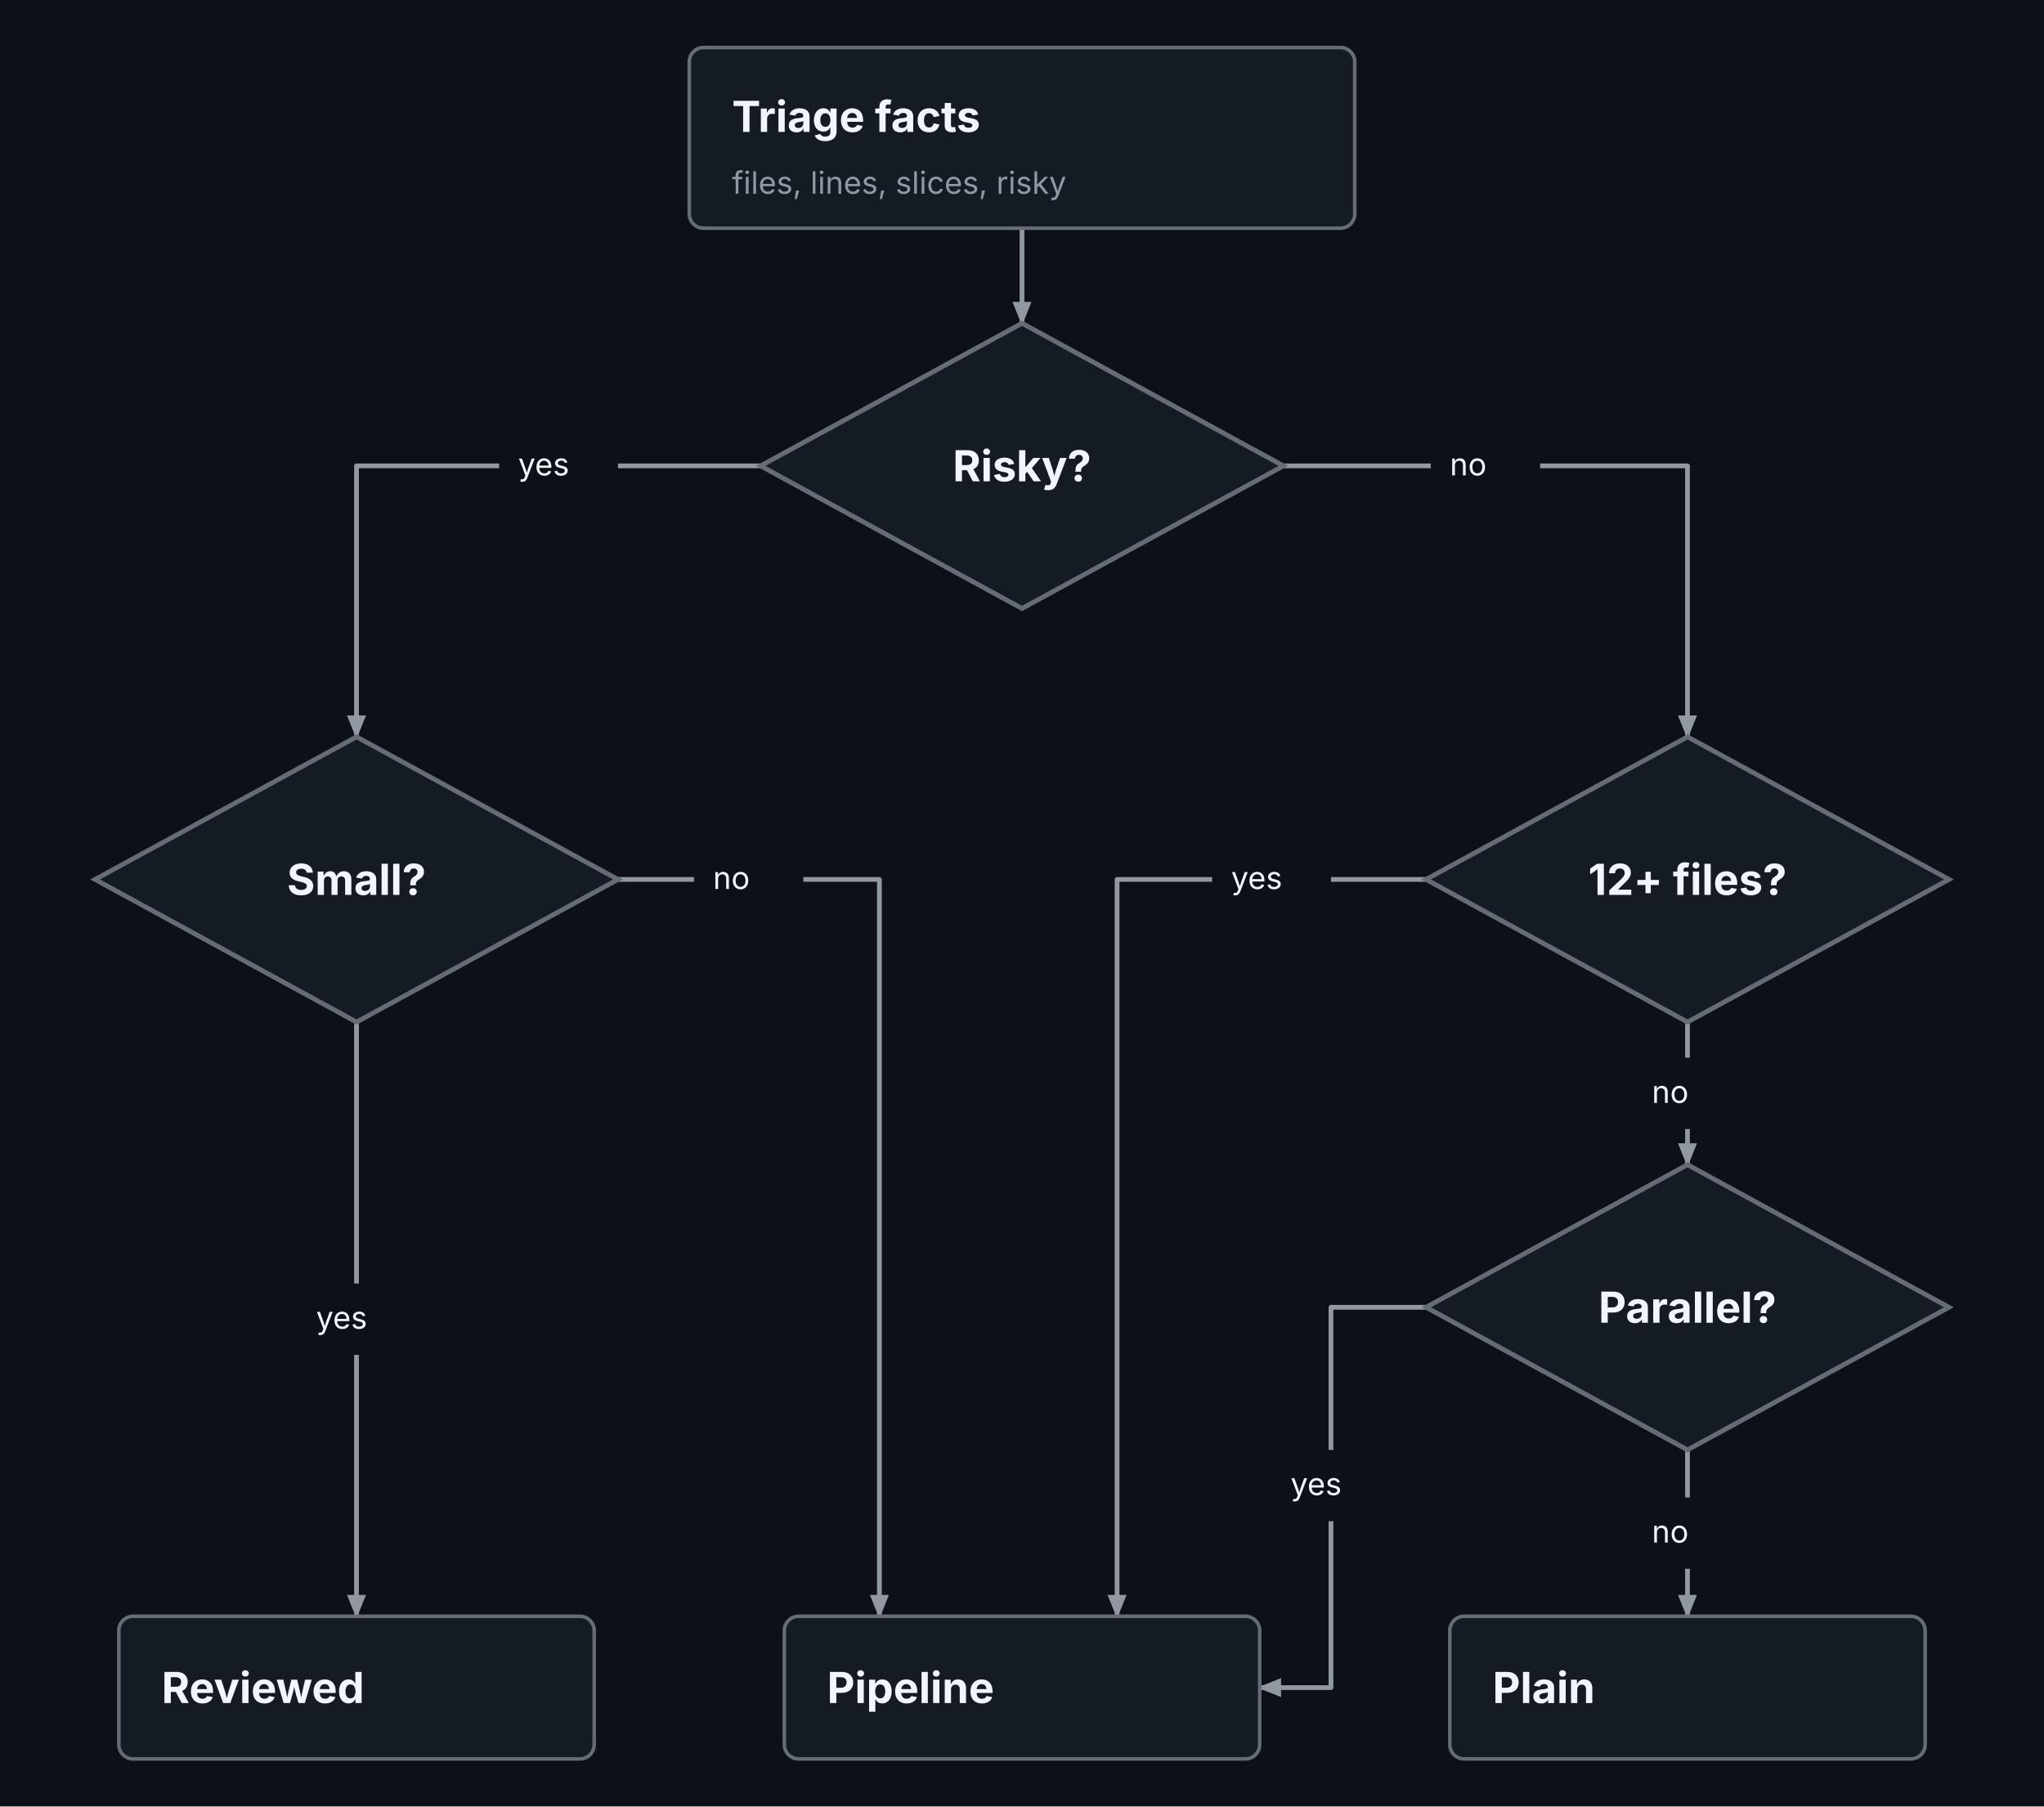
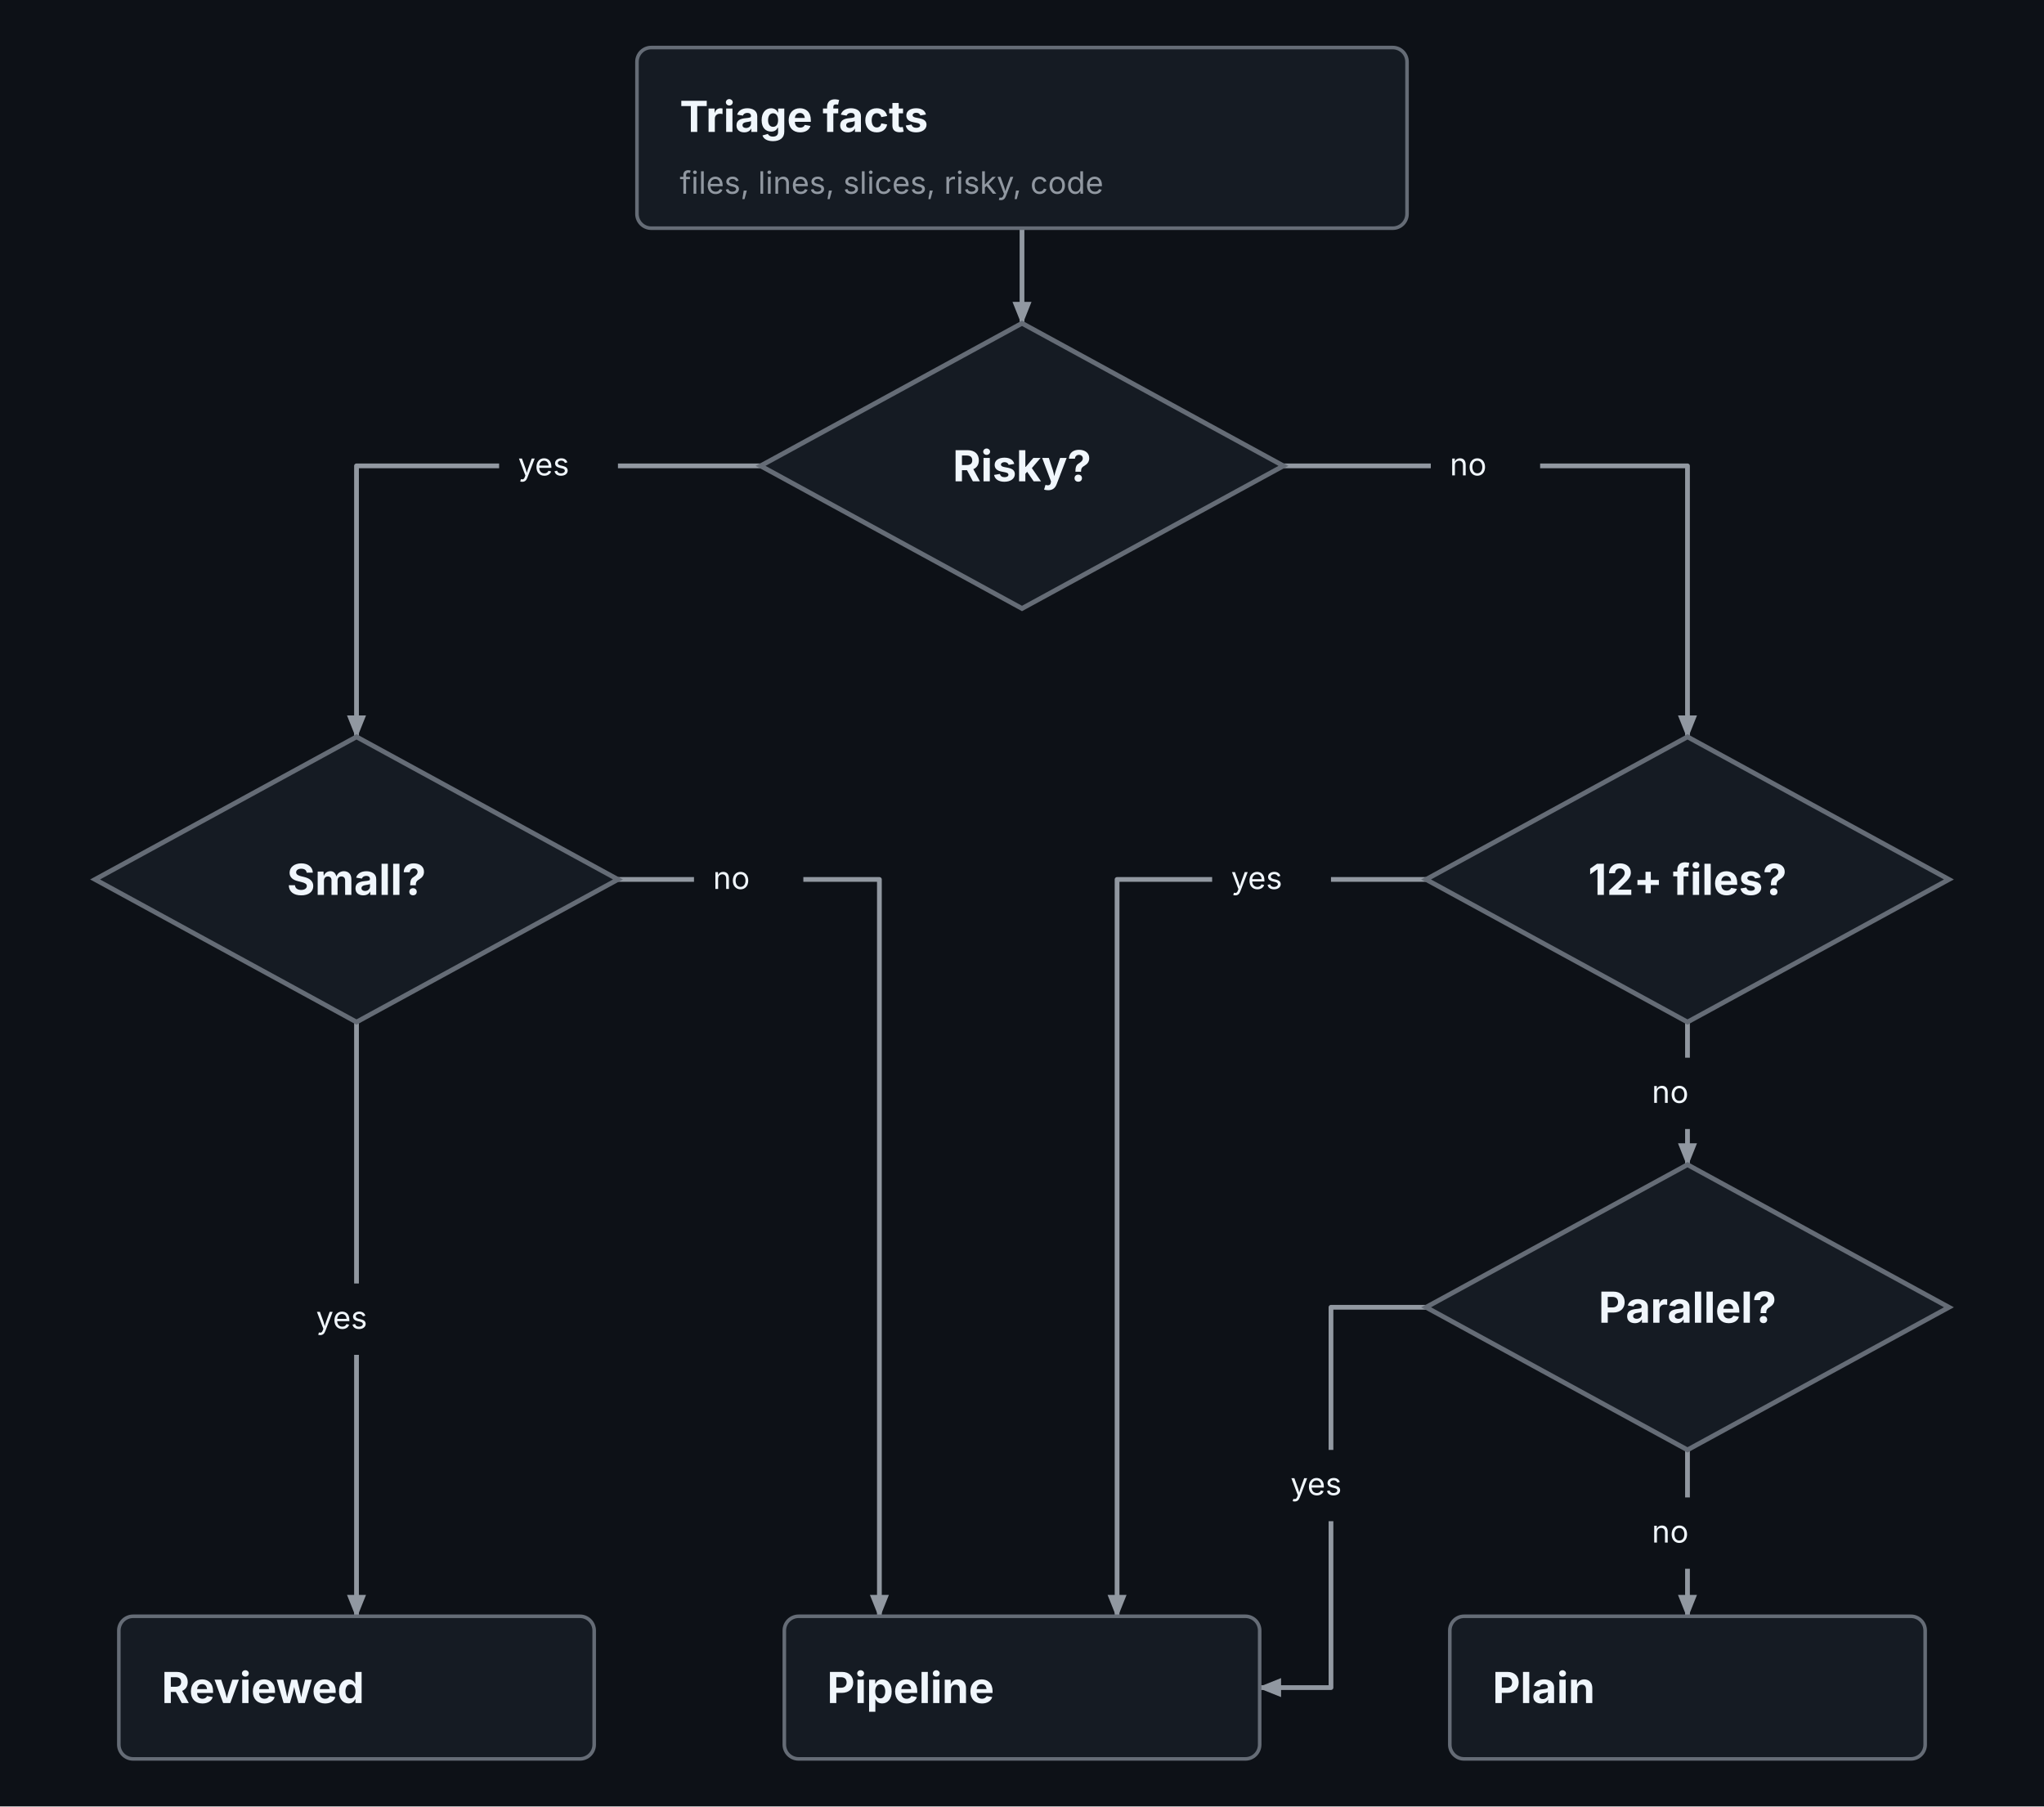
- <svg xmlns="http://www.w3.org/2000/svg" viewBox="0 0 860 760" width="860" height="760" role="img" aria-labelledby="dc-e4c3e9bedd-title dc-e4c3e9bedd-desc" font-family="system-ui, -apple-system, Segoe UI, sans-serif">
+ <svg xmlns="http://www.w3.org/2000/svg" viewBox="0 0 860 760" width="860" height="760" role="img" aria-labelledby="dc-9aa15d96fb-title dc-9aa15d96fb-desc" font-family="system-ui, -apple-system, Segoe UI, sans-serif">
  <defs>
-     <marker id="dc-e4c3e9bedd-arrow" markerWidth="10" markerHeight="8" refX="9" refY="4" orient="auto" markerUnits="userSpaceOnUse">
+     <marker id="dc-9aa15d96fb-arrow" markerWidth="10" markerHeight="8" refX="9" refY="4" orient="auto" markerUnits="userSpaceOnUse">
      <path d="M0 0 L10 4 L0 8 Z" fill="#9198a1" />
    </marker>
  </defs>
  <rect width="860" height="760" fill="#0d1117" aria-hidden="true" />
-   <polyline data-edge="d-start" points="430,96 430,136" fill="none" stroke="#9198a1" stroke-width="2" stroke-linejoin="round" marker-end="url(#dc-e4c3e9bedd-arrow)" />
-   <polyline data-edge="d-risky-yes" points="320,196 150,196 150,310" fill="none" stroke="#9198a1" stroke-width="2" stroke-linejoin="round" marker-end="url(#dc-e4c3e9bedd-arrow)" />
-   <polyline data-edge="d-risky-no" points="540,196 710,196 710,310" fill="none" stroke="#9198a1" stroke-width="2" stroke-linejoin="round" marker-end="url(#dc-e4c3e9bedd-arrow)" />
-   <polyline data-edge="d-small-yes" points="150,430 150,680" fill="none" stroke="#9198a1" stroke-width="2" stroke-linejoin="round" marker-end="url(#dc-e4c3e9bedd-arrow)" />
-   <polyline data-edge="d-small-no" points="260,370 370,370 370,680" fill="none" stroke="#9198a1" stroke-width="2" stroke-linejoin="round" marker-end="url(#dc-e4c3e9bedd-arrow)" />
-   <polyline data-edge="d-big-yes" points="600,370 470,370 470,680" fill="none" stroke="#9198a1" stroke-width="2" stroke-linejoin="round" marker-end="url(#dc-e4c3e9bedd-arrow)" />
-   <polyline data-edge="d-big-no" points="710,430 710,490" fill="none" stroke="#9198a1" stroke-width="2" stroke-linejoin="round" marker-end="url(#dc-e4c3e9bedd-arrow)" />
-   <polyline data-edge="d-par-yes" points="600,550 560,550 560,710 530,710" fill="none" stroke="#9198a1" stroke-width="2" stroke-linejoin="round" marker-end="url(#dc-e4c3e9bedd-arrow)" />
-   <polyline data-edge="d-par-no" points="710,610 710,680" fill="none" stroke="#9198a1" stroke-width="2" stroke-linejoin="round" marker-end="url(#dc-e4c3e9bedd-arrow)" />
-   <g id="dc-e4c3e9bedd-node-facts" data-node="facts" data-x="290" data-y="20" data-w="280" data-h="76">
-     <rect x="290" y="20" width="280" height="76" rx="6" fill="#151b23" stroke="#656c76" stroke-width="1.5" />
-     <text x="308" y="55.5" font-size="18" font-weight="650" fill="#f0f6fc" text-anchor="start" data-node-text="facts">
-       <tspan x="308" dy="0">Triage facts</tspan>
+   <polyline data-edge="d-start" points="430,96 430,136" fill="none" stroke="#9198a1" stroke-width="2" stroke-linejoin="round" marker-end="url(#dc-9aa15d96fb-arrow)" />
+   <polyline data-edge="d-risky-yes" points="320,196 150,196 150,310" fill="none" stroke="#9198a1" stroke-width="2" stroke-linejoin="round" marker-end="url(#dc-9aa15d96fb-arrow)" />
+   <polyline data-edge="d-risky-no" points="540,196 710,196 710,310" fill="none" stroke="#9198a1" stroke-width="2" stroke-linejoin="round" marker-end="url(#dc-9aa15d96fb-arrow)" />
+   <polyline data-edge="d-small-yes" points="150,430 150,680" fill="none" stroke="#9198a1" stroke-width="2" stroke-linejoin="round" marker-end="url(#dc-9aa15d96fb-arrow)" />
+   <polyline data-edge="d-small-no" points="260,370 370,370 370,680" fill="none" stroke="#9198a1" stroke-width="2" stroke-linejoin="round" marker-end="url(#dc-9aa15d96fb-arrow)" />
+   <polyline data-edge="d-big-yes" points="600,370 470,370 470,680" fill="none" stroke="#9198a1" stroke-width="2" stroke-linejoin="round" marker-end="url(#dc-9aa15d96fb-arrow)" />
+   <polyline data-edge="d-big-no" points="710,430 710,490" fill="none" stroke="#9198a1" stroke-width="2" stroke-linejoin="round" marker-end="url(#dc-9aa15d96fb-arrow)" />
+   <polyline data-edge="d-par-yes" points="600,550 560,550 560,710 530,710" fill="none" stroke="#9198a1" stroke-width="2" stroke-linejoin="round" marker-end="url(#dc-9aa15d96fb-arrow)" />
+   <polyline data-edge="d-par-no" points="710,610 710,680" fill="none" stroke="#9198a1" stroke-width="2" stroke-linejoin="round" marker-end="url(#dc-9aa15d96fb-arrow)" />
+   <g id="dc-9aa15d96fb-node-facts" data-node="facts" data-x="268" data-y="20" data-w="324" data-h="76">
+     <rect x="268" y="20" width="324" height="76" rx="6" fill="#151b23" stroke="#656c76" stroke-width="1.5" />
+     <text x="286" y="55.5" font-size="18" font-weight="650" fill="#f0f6fc" text-anchor="start" data-node-text="facts">
+       <tspan x="286" dy="0">Triage facts</tspan>
    </text>
-     <text x="308" y="81.5" font-size="13" font-weight="400" fill="#9198a1" text-anchor="start" data-node-text="facts">
-       <tspan x="308" dy="0">files, lines, slices, risky</tspan>
+     <text x="286" y="81.5" font-size="13" font-weight="400" fill="#9198a1" text-anchor="start" data-node-text="facts">
+       <tspan x="286" dy="0">files, lines, slices, risky, code</tspan>
    </text>
  </g>
-   <g id="dc-e4c3e9bedd-node-risky" data-node="risky" data-x="320" data-y="136" data-w="220" data-h="120">
+   <g id="dc-9aa15d96fb-node-risky" data-node="risky" data-x="320" data-y="136" data-w="220" data-h="120">
    <polygon points="430.0,136 540,196.0 430.0,256 320,196.0" fill="#151b23" stroke="#656c76" stroke-width="2" />
    <text x="430.0" y="202.5" font-size="18" font-weight="650" fill="#f0f6fc" text-anchor="middle" data-node-text="risky">
      <tspan x="430.0" dy="0">Risky?</tspan>
    </text>
  </g>
-   <g id="dc-e4c3e9bedd-node-small" data-node="small" data-x="40" data-y="310" data-w="220" data-h="120">
+   <g id="dc-9aa15d96fb-node-small" data-node="small" data-x="40" data-y="310" data-w="220" data-h="120">
    <polygon points="150.0,310 260,370.0 150.0,430 40,370.0" fill="#151b23" stroke="#656c76" stroke-width="2" />
    <text x="150.0" y="376.5" font-size="18" font-weight="650" fill="#f0f6fc" text-anchor="middle" data-node-text="small">
      <tspan x="150.0" dy="0">Small?</tspan>
    </text>
  </g>
-   <g id="dc-e4c3e9bedd-node-big" data-node="big" data-x="600" data-y="310" data-w="220" data-h="120">
+   <g id="dc-9aa15d96fb-node-big" data-node="big" data-x="600" data-y="310" data-w="220" data-h="120">
    <polygon points="710.0,310 820,370.0 710.0,430 600,370.0" fill="#151b23" stroke="#656c76" stroke-width="2" />
    <text x="710.0" y="376.5" font-size="18" font-weight="650" fill="#f0f6fc" text-anchor="middle" data-node-text="big">
      <tspan x="710.0" dy="0">12+ files?</tspan>
    </text>
  </g>
-   <g id="dc-e4c3e9bedd-node-parallel" data-node="parallel" data-x="600" data-y="490" data-w="220" data-h="120">
+   <g id="dc-9aa15d96fb-node-parallel" data-node="parallel" data-x="600" data-y="490" data-w="220" data-h="120">
    <polygon points="710.0,490 820,550.0 710.0,610 600,550.0" fill="#151b23" stroke="#656c76" stroke-width="2" />
    <text x="710.0" y="556.5" font-size="18" font-weight="650" fill="#f0f6fc" text-anchor="middle" data-node-text="parallel">
      <tspan x="710.0" dy="0">Parallel?</tspan>
    </text>
  </g>
-   <g id="dc-e4c3e9bedd-node-reviewed" data-node="reviewed" data-x="50" data-y="680" data-w="200" data-h="60">
+   <g id="dc-9aa15d96fb-node-reviewed" data-node="reviewed" data-x="50" data-y="680" data-w="200" data-h="60">
    <rect x="50" y="680" width="200" height="60" rx="6" fill="#151b23" stroke="#656c76" stroke-width="1.5" />
    <text x="68" y="716.5" font-size="18" font-weight="650" fill="#f0f6fc" text-anchor="start" data-node-text="reviewed">
      <tspan x="68" dy="0">Reviewed</tspan>
    </text>
  </g>
-   <g id="dc-e4c3e9bedd-node-pipeline" data-node="pipeline" data-x="330" data-y="680" data-w="200" data-h="60">
+   <g id="dc-9aa15d96fb-node-pipeline" data-node="pipeline" data-x="330" data-y="680" data-w="200" data-h="60">
    <rect x="330" y="680" width="200" height="60" rx="6" fill="#151b23" stroke="#656c76" stroke-width="1.5" />
    <text x="348" y="716.5" font-size="18" font-weight="650" fill="#f0f6fc" text-anchor="start" data-node-text="pipeline">
      <tspan x="348" dy="0">Pipeline</tspan>
    </text>
  </g>
-   <g id="dc-e4c3e9bedd-node-plain" data-node="plain" data-x="610" data-y="680" data-w="200" data-h="60">
+   <g id="dc-9aa15d96fb-node-plain" data-node="plain" data-x="610" data-y="680" data-w="200" data-h="60">
    <rect x="610" y="680" width="200" height="60" rx="6" fill="#151b23" stroke="#656c76" stroke-width="1.5" />
    <text x="628" y="716.5" font-size="18" font-weight="650" fill="#f0f6fc" text-anchor="start" data-node-text="plain">
      <tspan x="628" dy="0">Plain</tspan>
    </text>
  </g>
  <g data-label="d-risky-yes" data-x="210" data-y="181" data-w="50" data-h="30">
    <rect x="210" y="181" width="50" height="30" rx="4" fill="#0d1117" />
    <text x="218" y="200" font-size="13" font-weight="400" fill="#f0f6fc" text-anchor="start">
      <tspan x="218" dy="0">yes</tspan>
    </text>
  </g>
  <g data-label="d-risky-no" data-x="602" data-y="181" data-w="46" data-h="30">
    <rect x="602" y="181" width="46" height="30" rx="4" fill="#0d1117" />
    <text x="610" y="200" font-size="13" font-weight="400" fill="#f0f6fc" text-anchor="start">
      <tspan x="610" dy="0">no</tspan>
    </text>
  </g>
  <g data-label="d-small-yes" data-x="125" data-y="540" data-w="50" data-h="30">
    <rect x="125" y="540" width="50" height="30" rx="4" fill="#0d1117" />
    <text x="133" y="559" font-size="13" font-weight="400" fill="#f0f6fc" text-anchor="start">
      <tspan x="133" dy="0">yes</tspan>
    </text>
  </g>
  <g data-label="d-small-no" data-x="292" data-y="355" data-w="46" data-h="30">
    <rect x="292" y="355" width="46" height="30" rx="4" fill="#0d1117" />
    <text x="300" y="374" font-size="13" font-weight="400" fill="#f0f6fc" text-anchor="start">
      <tspan x="300" dy="0">no</tspan>
    </text>
  </g>
  <g data-label="d-big-yes" data-x="510" data-y="355" data-w="50" data-h="30">
    <rect x="510" y="355" width="50" height="30" rx="4" fill="#0d1117" />
    <text x="518" y="374" font-size="13" font-weight="400" fill="#f0f6fc" text-anchor="start">
      <tspan x="518" dy="0">yes</tspan>
    </text>
  </g>
  <g data-label="d-big-no" data-x="687" data-y="445" data-w="46" data-h="30">
    <rect x="687" y="445" width="46" height="30" rx="4" fill="#0d1117" />
    <text x="695" y="464" font-size="13" font-weight="400" fill="#f0f6fc" text-anchor="start">
      <tspan x="695" dy="0">no</tspan>
    </text>
  </g>
  <g data-label="d-par-yes" data-x="535" data-y="610" data-w="50" data-h="30">
    <rect x="535" y="610" width="50" height="30" rx="4" fill="#0d1117" />
    <text x="543" y="629" font-size="13" font-weight="400" fill="#f0f6fc" text-anchor="start">
      <tspan x="543" dy="0">yes</tspan>
    </text>
  </g>
  <g data-label="d-par-no" data-x="687" data-y="630" data-w="46" data-h="30">
    <rect x="687" y="630" width="46" height="30" rx="4" fill="#0d1117" />
    <text x="695" y="649" font-size="13" font-weight="400" fill="#f0f6fc" text-anchor="start">
      <tspan x="695" dy="0">no</tspan>
    </text>
  </g>
</svg>
